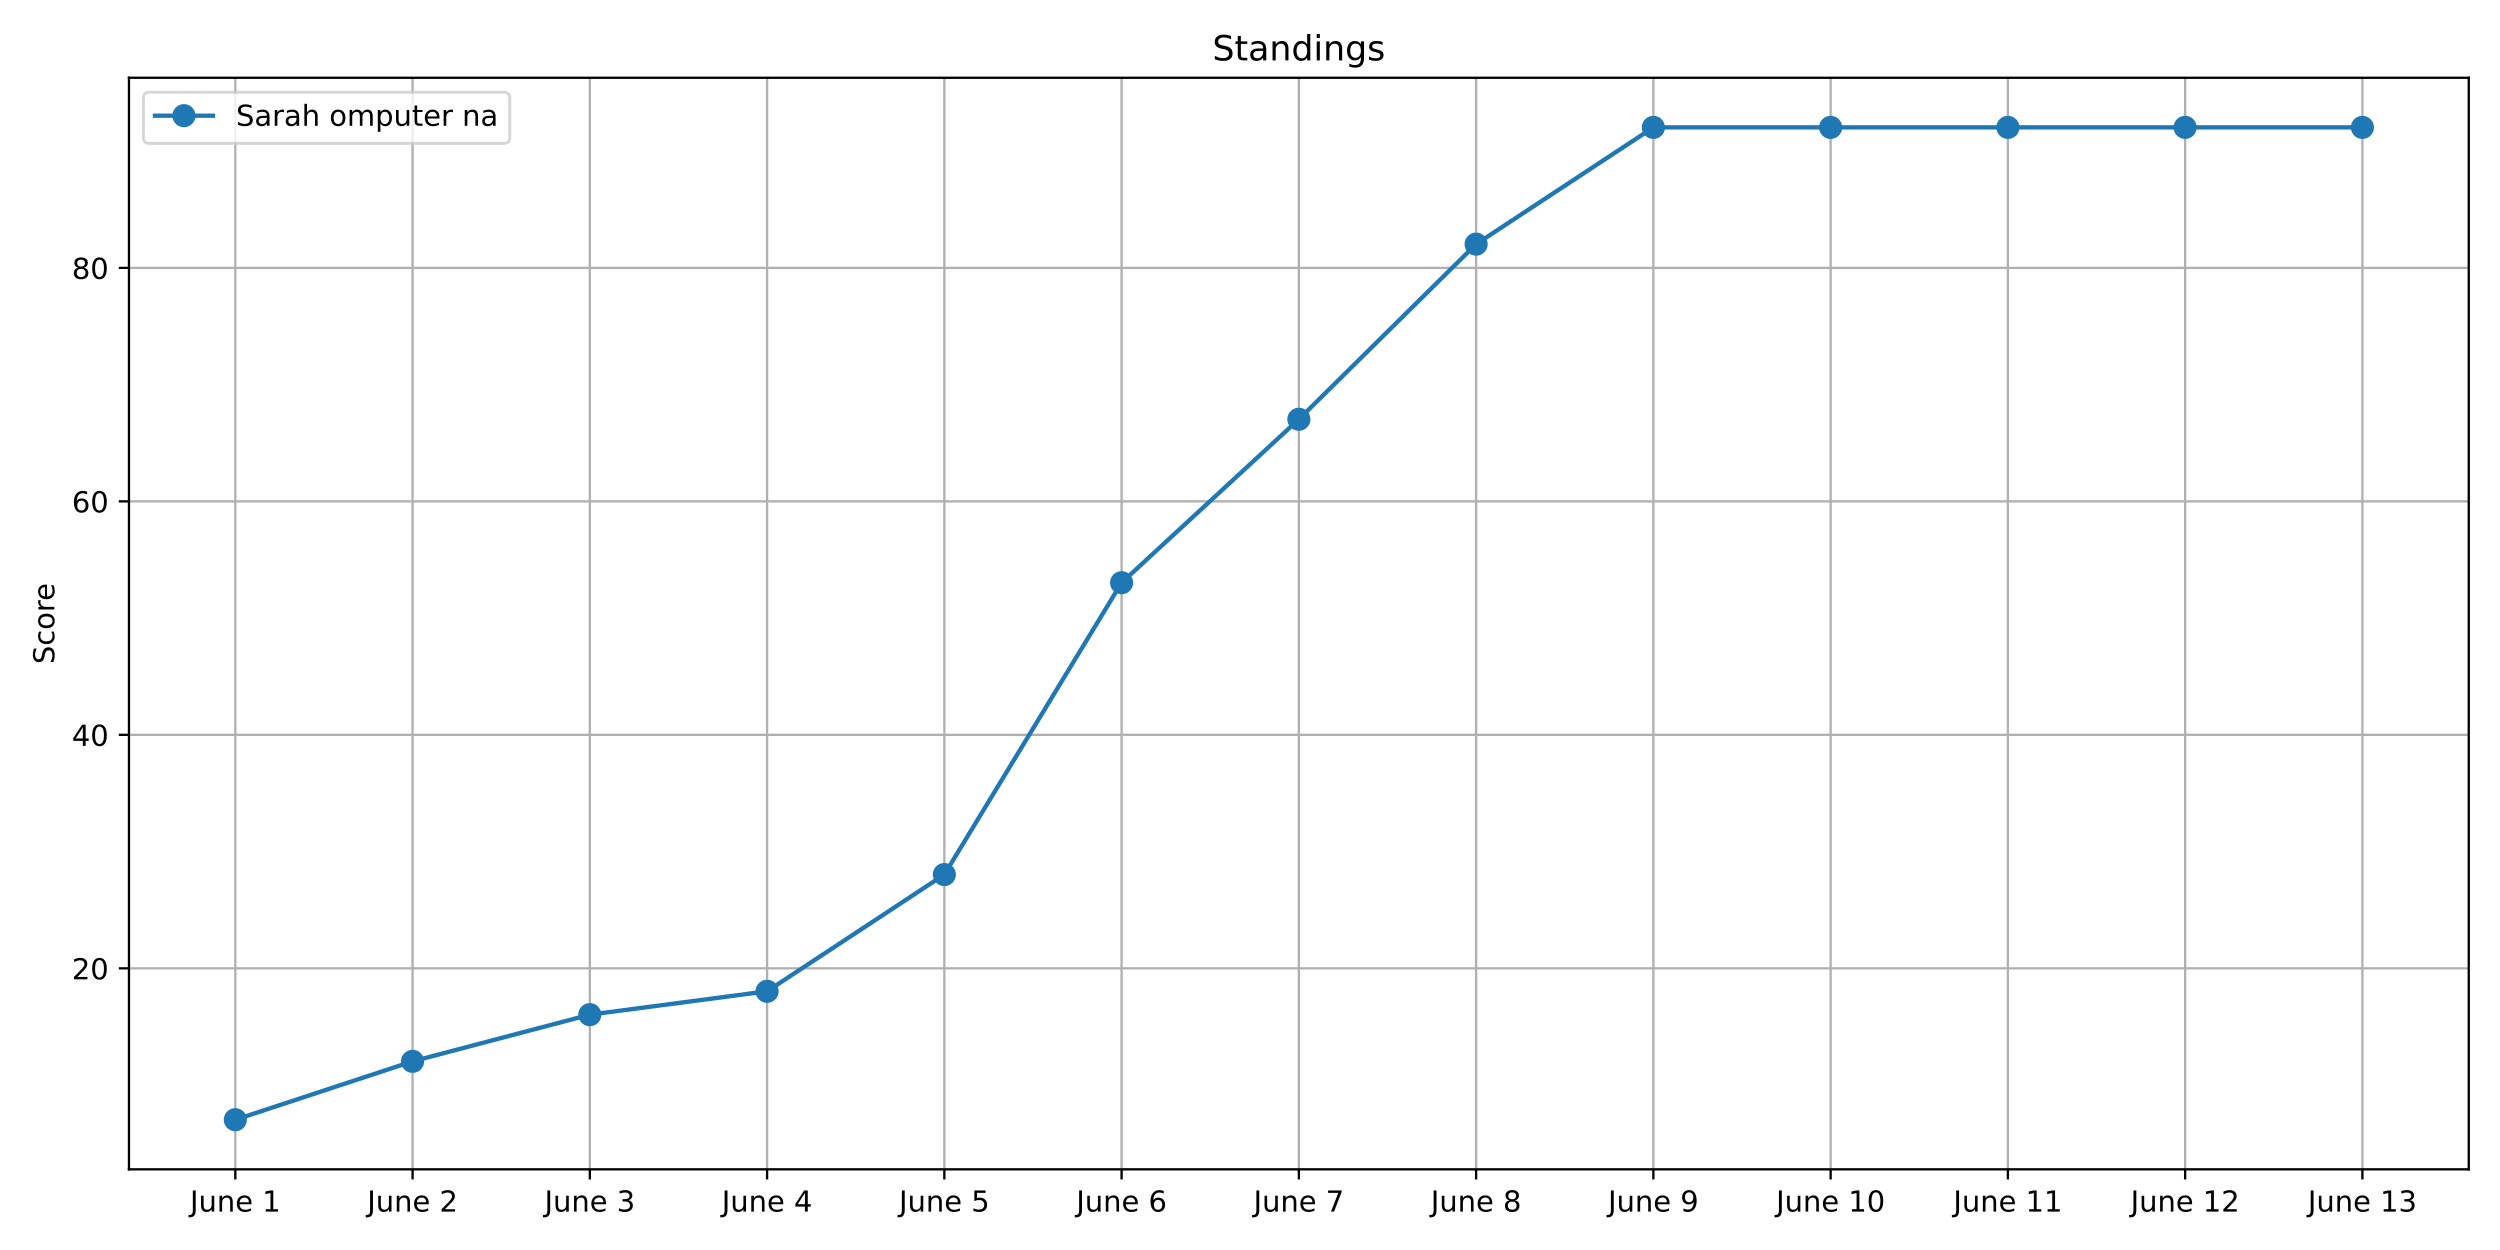
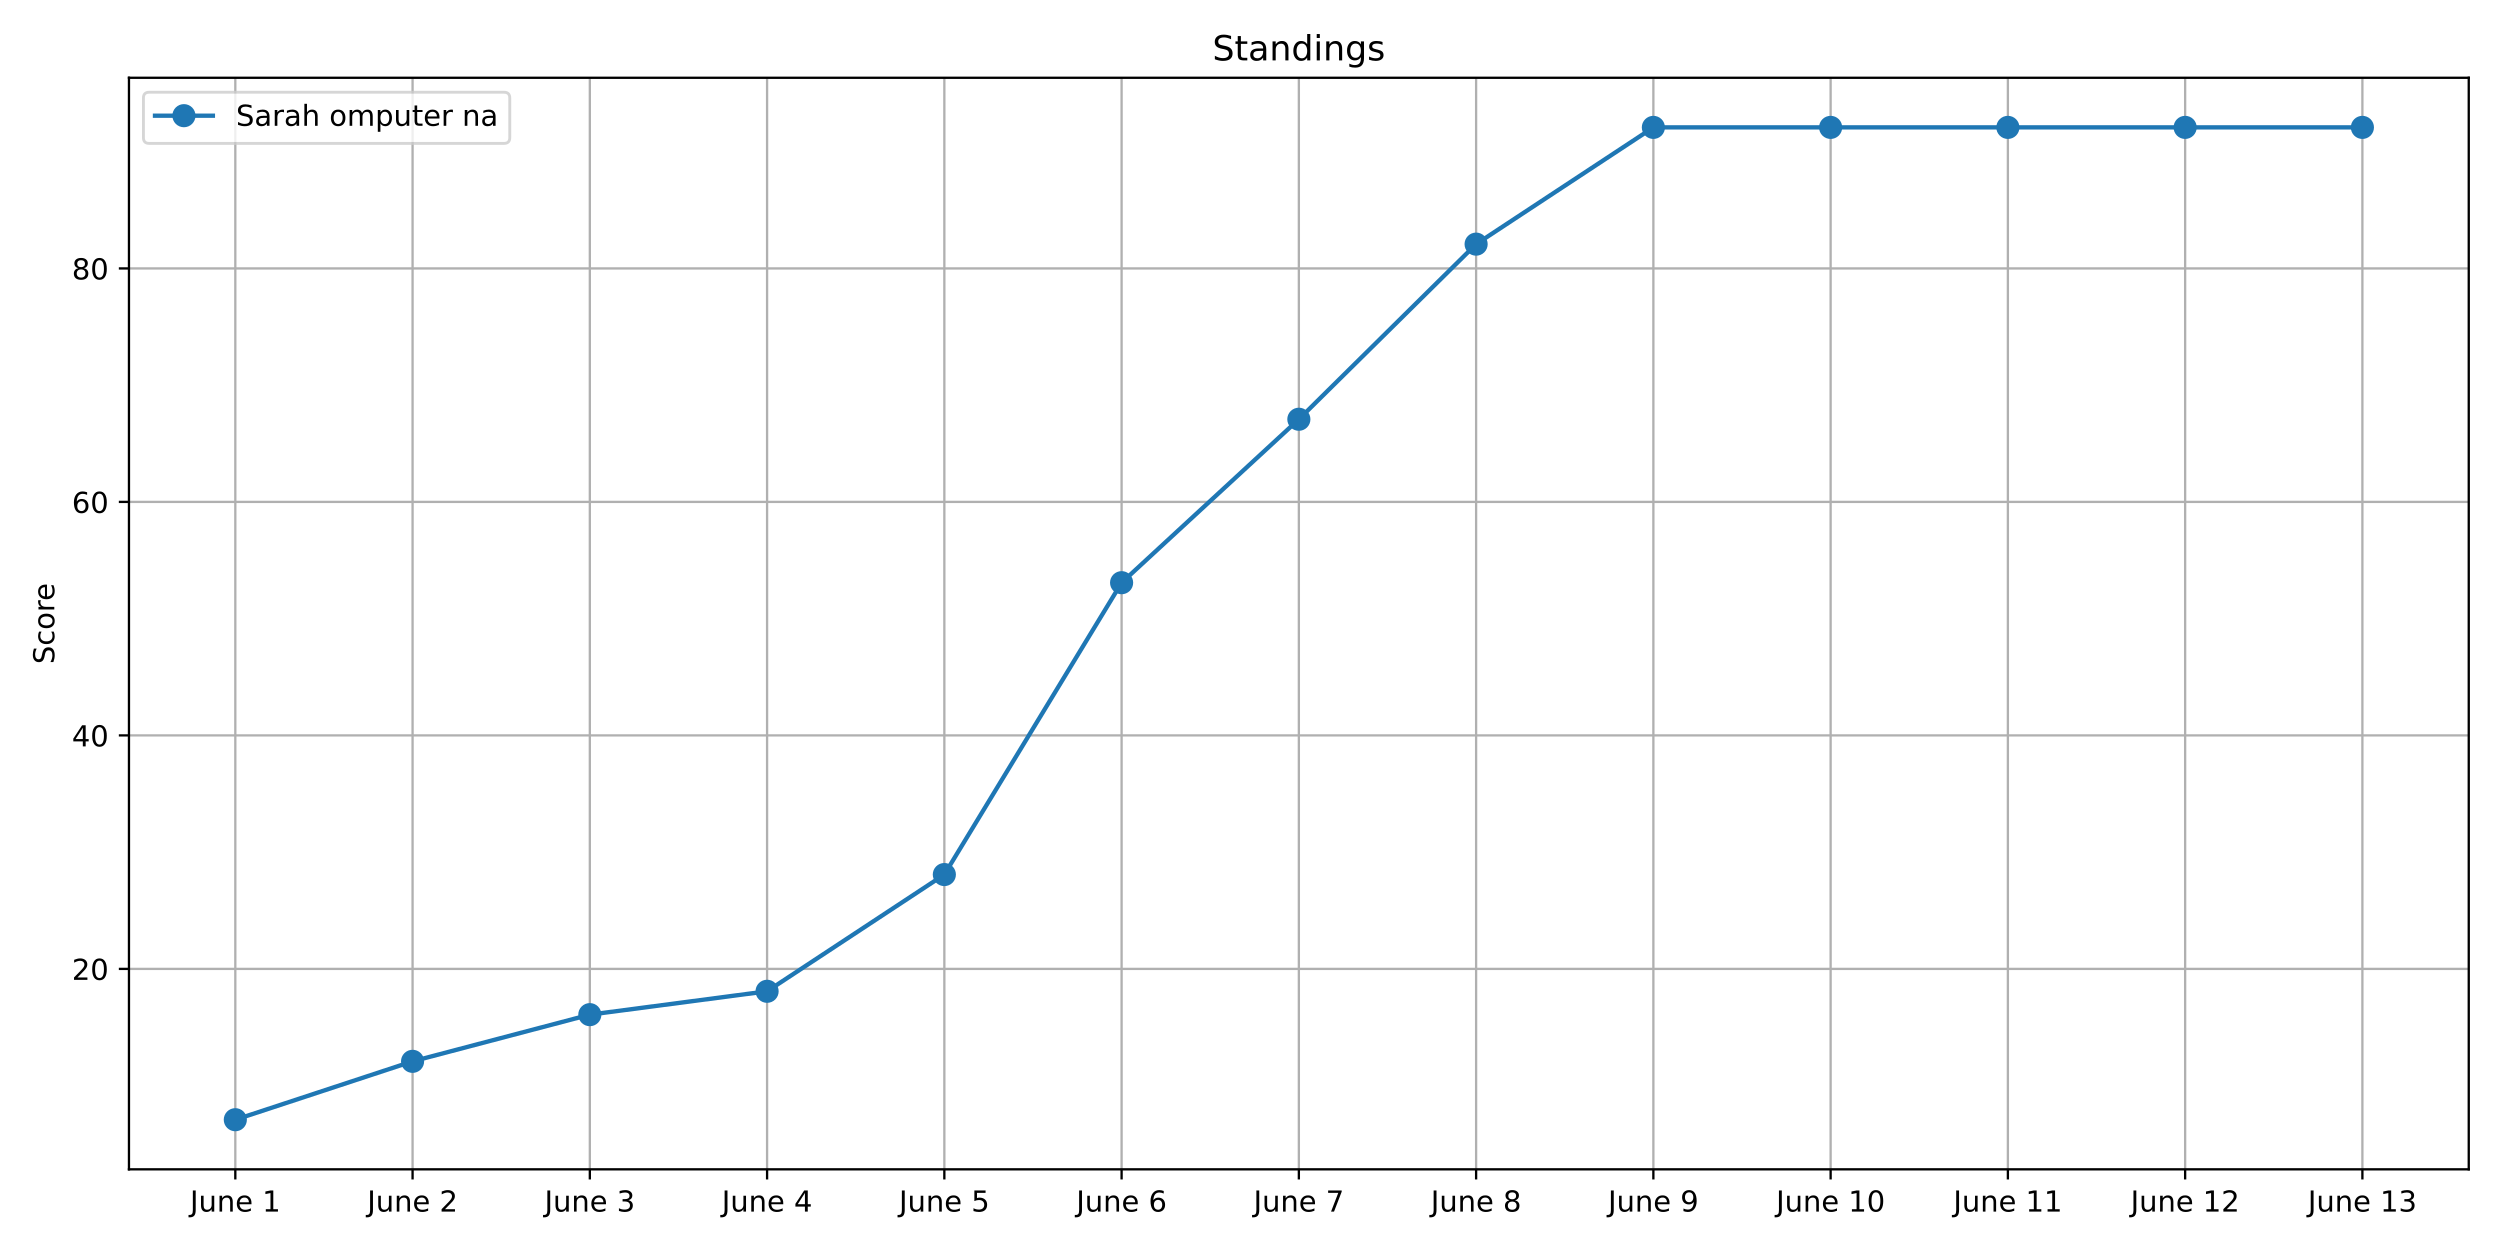
<svg xmlns="http://www.w3.org/2000/svg" xmlns:xlink="http://www.w3.org/1999/xlink" width="864pt" height="432pt" viewBox="0 0 864 432" version="1.1">
  <defs>
    <style type="text/css">*{stroke-linejoin: round; stroke-linecap: butt}</style>
  </defs>
  <g id="figure_1">
    <g id="patch_1">
      <path d="M 0 432  L 864 432  L 864 0  L 0 0  z " style="fill: #ffffff" />
    </g>
    <g id="axes_1">
      <g id="patch_2">
        <path d="M 44.57 404.12  L 853.2 404.12  L 853.2 26.88  L 44.57 26.88  z " style="fill: #ffffff" />
      </g>
      <g id="matplotlib.axis_1">
        <g id="xtick_1">
          <g id="line2d_1">
-             <path d="M 81.326 404.12  L 81.326 26.88  " clip-path="url(#p3723859408)" style="fill: none; stroke: #b0b0b0; stroke-width: 0.8; stroke-linecap: square" />
+             <path d="M 81.326 404.12  L 81.326 26.88  " clip-path="url(#p86325259f6)" style="fill: none; stroke: #b0b0b0; stroke-width: 0.8; stroke-linecap: square" />
          </g>
          <g id="line2d_2">
            <defs>
-               <path id="md9837b0480" d="M 0 0  L 0 3.5  " style="stroke: #000000; stroke-width: 0.8" />
+               <path id="m45cf47c1ce" d="M 0 0  L 0 3.5  " style="stroke: #000000; stroke-width: 0.8" />
            </defs>
            <g>
-               <use xlink:href="#md9837b0480" x="81.326" y="404.12" style="stroke: #000000; stroke-width: 0.8" />
+               <use xlink:href="#m45cf47c1ce" x="81.326" y="404.12" style="stroke: #000000; stroke-width: 0.8" />
            </g>
          </g>
          <g id="text_1">
            <g transform="translate(65.66653 418.7184) scale(0.1 -0.1)">
              <defs>
                <path id="DejaVuSans-4a" d="M 628 4666  L 1259 4666  L 1259 325  Q 1259 -519 939 -900  Q 619 -1281 -91 -1281  L -331 -1281  L -331 -750  L -134 -750  Q 284 -750 456 -515  Q 628 -281 628 325  L 628 4666  z " transform="scale(0.015625)" />
                <path id="DejaVuSans-75" d="M 544 1381  L 544 3500  L 1119 3500  L 1119 1403  Q 1119 906 1312 657  Q 1506 409 1894 409  Q 2359 409 2629 706  Q 2900 1003 2900 1516  L 2900 3500  L 3475 3500  L 3475 0  L 2900 0  L 2900 538  Q 2691 219 2414 64  Q 2138 -91 1772 -91  Q 1169 -91 856 284  Q 544 659 544 1381  z M 1991 3584  L 1991 3584  z " transform="scale(0.015625)" />
                <path id="DejaVuSans-6e" d="M 3513 2113  L 3513 0  L 2938 0  L 2938 2094  Q 2938 2591 2744 2837  Q 2550 3084 2163 3084  Q 1697 3084 1428 2787  Q 1159 2491 1159 1978  L 1159 0  L 581 0  L 581 3500  L 1159 3500  L 1159 2956  Q 1366 3272 1645 3428  Q 1925 3584 2291 3584  Q 2894 3584 3203 3211  Q 3513 2838 3513 2113  z " transform="scale(0.015625)" />
                <path id="DejaVuSans-65" d="M 3597 1894  L 3597 1613  L 953 1613  Q 991 1019 1311 708  Q 1631 397 2203 397  Q 2534 397 2845 478  Q 3156 559 3463 722  L 3463 178  Q 3153 47 2828 -22  Q 2503 -91 2169 -91  Q 1331 -91 842 396  Q 353 884 353 1716  Q 353 2575 817 3079  Q 1281 3584 2069 3584  Q 2775 3584 3186 3129  Q 3597 2675 3597 1894  z M 3022 2063  Q 3016 2534 2758 2815  Q 2500 3097 2075 3097  Q 1594 3097 1305 2825  Q 1016 2553 972 2059  L 3022 2063  z " transform="scale(0.015625)" />
                <path id="DejaVuSans-20" transform="scale(0.015625)" />
                <path id="DejaVuSans-31" d="M 794 531  L 1825 531  L 1825 4091  L 703 3866  L 703 4441  L 1819 4666  L 2450 4666  L 2450 531  L 3481 531  L 3481 0  L 794 0  L 794 531  z " transform="scale(0.015625)" />
              </defs>
              <use xlink:href="#DejaVuSans-4a" />
              <use xlink:href="#DejaVuSans-75" x="29.492" />
              <use xlink:href="#DejaVuSans-6e" x="92.871" />
              <use xlink:href="#DejaVuSans-65" x="156.25" />
              <use xlink:href="#DejaVuSans-20" x="217.773" />
              <use xlink:href="#DejaVuSans-31" x="249.561" />
            </g>
          </g>
        </g>
        <g id="xtick_2">
          <g id="line2d_3">
-             <path d="M 142.586 404.12  L 142.586 26.88  " clip-path="url(#p3723859408)" style="fill: none; stroke: #b0b0b0; stroke-width: 0.8; stroke-linecap: square" />
+             <path d="M 142.586 404.12  L 142.586 26.88  " clip-path="url(#p86325259f6)" style="fill: none; stroke: #b0b0b0; stroke-width: 0.8; stroke-linecap: square" />
          </g>
          <g id="line2d_4">
            <g>
-               <use xlink:href="#md9837b0480" x="142.586" y="404.12" style="stroke: #000000; stroke-width: 0.8" />
+               <use xlink:href="#m45cf47c1ce" x="142.586" y="404.12" style="stroke: #000000; stroke-width: 0.8" />
            </g>
          </g>
          <g id="text_2">
            <g transform="translate(126.9264 418.7184) scale(0.1 -0.1)">
              <defs>
                <path id="DejaVuSans-32" d="M 1228 531  L 3431 531  L 3431 0  L 469 0  L 469 531  Q 828 903 1448 1529  Q 2069 2156 2228 2338  Q 2531 2678 2651 2914  Q 2772 3150 2772 3378  Q 2772 3750 2511 3984  Q 2250 4219 1831 4219  Q 1534 4219 1204 4116  Q 875 4013 500 3803  L 500 4441  Q 881 4594 1212 4672  Q 1544 4750 1819 4750  Q 2544 4750 2975 4387  Q 3406 4025 3406 3419  Q 3406 3131 3298 2873  Q 3191 2616 2906 2266  Q 2828 2175 2409 1742  Q 1991 1309 1228 531  z " transform="scale(0.015625)" />
              </defs>
              <use xlink:href="#DejaVuSans-4a" />
              <use xlink:href="#DejaVuSans-75" x="29.492" />
              <use xlink:href="#DejaVuSans-6e" x="92.871" />
              <use xlink:href="#DejaVuSans-65" x="156.25" />
              <use xlink:href="#DejaVuSans-20" x="217.773" />
              <use xlink:href="#DejaVuSans-32" x="249.561" />
            </g>
          </g>
        </g>
        <g id="xtick_3">
          <g id="line2d_5">
-             <path d="M 203.846 404.12  L 203.846 26.88  " clip-path="url(#p3723859408)" style="fill: none; stroke: #b0b0b0; stroke-width: 0.8; stroke-linecap: square" />
+             <path d="M 203.846 404.12  L 203.846 26.88  " clip-path="url(#p86325259f6)" style="fill: none; stroke: #b0b0b0; stroke-width: 0.8; stroke-linecap: square" />
          </g>
          <g id="line2d_6">
            <g>
-               <use xlink:href="#md9837b0480" x="203.846" y="404.12" style="stroke: #000000; stroke-width: 0.8" />
+               <use xlink:href="#m45cf47c1ce" x="203.846" y="404.12" style="stroke: #000000; stroke-width: 0.8" />
            </g>
          </g>
          <g id="text_3">
            <g transform="translate(188.1862 418.7184) scale(0.1 -0.1)">
              <defs>
                <path id="DejaVuSans-33" d="M 2597 2516  Q 3050 2419 3304 2112  Q 3559 1806 3559 1356  Q 3559 666 3084 287  Q 2609 -91 1734 -91  Q 1441 -91 1130 -33  Q 819 25 488 141  L 488 750  Q 750 597 1062 519  Q 1375 441 1716 441  Q 2309 441 2620 675  Q 2931 909 2931 1356  Q 2931 1769 2642 2001  Q 2353 2234 1838 2234  L 1294 2234  L 1294 2753  L 1863 2753  Q 2328 2753 2575 2939  Q 2822 3125 2822 3475  Q 2822 3834 2567 4026  Q 2313 4219 1838 4219  Q 1578 4219 1281 4162  Q 984 4106 628 3988  L 628 4550  Q 988 4650 1302 4700  Q 1616 4750 1894 4750  Q 2613 4750 3031 4423  Q 3450 4097 3450 3541  Q 3450 3153 3228 2886  Q 3006 2619 2597 2516  z " transform="scale(0.015625)" />
              </defs>
              <use xlink:href="#DejaVuSans-4a" />
              <use xlink:href="#DejaVuSans-75" x="29.492" />
              <use xlink:href="#DejaVuSans-6e" x="92.871" />
              <use xlink:href="#DejaVuSans-65" x="156.25" />
              <use xlink:href="#DejaVuSans-20" x="217.773" />
              <use xlink:href="#DejaVuSans-33" x="249.561" />
            </g>
          </g>
        </g>
        <g id="xtick_4">
          <g id="line2d_7">
-             <path d="M 265.105 404.12  L 265.105 26.88  " clip-path="url(#p3723859408)" style="fill: none; stroke: #b0b0b0; stroke-width: 0.8; stroke-linecap: square" />
+             <path d="M 265.105 404.12  L 265.105 26.88  " clip-path="url(#p86325259f6)" style="fill: none; stroke: #b0b0b0; stroke-width: 0.8; stroke-linecap: square" />
          </g>
          <g id="line2d_8">
            <g>
-               <use xlink:href="#md9837b0480" x="265.105" y="404.12" style="stroke: #000000; stroke-width: 0.8" />
+               <use xlink:href="#m45cf47c1ce" x="265.105" y="404.12" style="stroke: #000000; stroke-width: 0.8" />
            </g>
          </g>
          <g id="text_4">
            <g transform="translate(249.4461 418.7184) scale(0.1 -0.1)">
              <defs>
                <path id="DejaVuSans-34" d="M 2419 4116  L 825 1625  L 2419 1625  L 2419 4116  z M 2253 4666  L 3047 4666  L 3047 1625  L 3713 1625  L 3713 1100  L 3047 1100  L 3047 0  L 2419 0  L 2419 1100  L 313 1100  L 313 1709  L 2253 4666  z " transform="scale(0.015625)" />
              </defs>
              <use xlink:href="#DejaVuSans-4a" />
              <use xlink:href="#DejaVuSans-75" x="29.492" />
              <use xlink:href="#DejaVuSans-6e" x="92.871" />
              <use xlink:href="#DejaVuSans-65" x="156.25" />
              <use xlink:href="#DejaVuSans-20" x="217.773" />
              <use xlink:href="#DejaVuSans-34" x="249.561" />
            </g>
          </g>
        </g>
        <g id="xtick_5">
          <g id="line2d_9">
-             <path d="M 326.365 404.12  L 326.365 26.88  " clip-path="url(#p3723859408)" style="fill: none; stroke: #b0b0b0; stroke-width: 0.8; stroke-linecap: square" />
+             <path d="M 326.365 404.12  L 326.365 26.88  " clip-path="url(#p86325259f6)" style="fill: none; stroke: #b0b0b0; stroke-width: 0.8; stroke-linecap: square" />
          </g>
          <g id="line2d_10">
            <g>
-               <use xlink:href="#md9837b0480" x="326.365" y="404.12" style="stroke: #000000; stroke-width: 0.8" />
+               <use xlink:href="#m45cf47c1ce" x="326.365" y="404.12" style="stroke: #000000; stroke-width: 0.8" />
            </g>
          </g>
          <g id="text_5">
            <g transform="translate(310.7059 418.7184) scale(0.1 -0.1)">
              <defs>
                <path id="DejaVuSans-35" d="M 691 4666  L 3169 4666  L 3169 4134  L 1269 4134  L 1269 2991  Q 1406 3038 1543 3061  Q 1681 3084 1819 3084  Q 2600 3084 3056 2656  Q 3513 2228 3513 1497  Q 3513 744 3044 326  Q 2575 -91 1722 -91  Q 1428 -91 1123 -41  Q 819 9 494 109  L 494 744  Q 775 591 1075 516  Q 1375 441 1709 441  Q 2250 441 2565 725  Q 2881 1009 2881 1497  Q 2881 1984 2565 2268  Q 2250 2553 1709 2553  Q 1456 2553 1204 2497  Q 953 2441 691 2322  L 691 4666  z " transform="scale(0.015625)" />
              </defs>
              <use xlink:href="#DejaVuSans-4a" />
              <use xlink:href="#DejaVuSans-75" x="29.492" />
              <use xlink:href="#DejaVuSans-6e" x="92.871" />
              <use xlink:href="#DejaVuSans-65" x="156.25" />
              <use xlink:href="#DejaVuSans-20" x="217.773" />
              <use xlink:href="#DejaVuSans-35" x="249.561" />
            </g>
          </g>
        </g>
        <g id="xtick_6">
          <g id="line2d_11">
-             <path d="M 387.625 404.12  L 387.625 26.88  " clip-path="url(#p3723859408)" style="fill: none; stroke: #b0b0b0; stroke-width: 0.8; stroke-linecap: square" />
+             <path d="M 387.625 404.12  L 387.625 26.88  " clip-path="url(#p86325259f6)" style="fill: none; stroke: #b0b0b0; stroke-width: 0.8; stroke-linecap: square" />
          </g>
          <g id="line2d_12">
            <g>
-               <use xlink:href="#md9837b0480" x="387.625" y="404.12" style="stroke: #000000; stroke-width: 0.8" />
+               <use xlink:href="#m45cf47c1ce" x="387.625" y="404.12" style="stroke: #000000; stroke-width: 0.8" />
            </g>
          </g>
          <g id="text_6">
            <g transform="translate(371.9658 418.7184) scale(0.1 -0.1)">
              <defs>
                <path id="DejaVuSans-36" d="M 2113 2584  Q 1688 2584 1439 2293  Q 1191 2003 1191 1497  Q 1191 994 1439 701  Q 1688 409 2113 409  Q 2538 409 2786 701  Q 3034 994 3034 1497  Q 3034 2003 2786 2293  Q 2538 2584 2113 2584  z M 3366 4563  L 3366 3988  Q 3128 4100 2886 4159  Q 2644 4219 2406 4219  Q 1781 4219 1451 3797  Q 1122 3375 1075 2522  Q 1259 2794 1537 2939  Q 1816 3084 2150 3084  Q 2853 3084 3261 2657  Q 3669 2231 3669 1497  Q 3669 778 3244 343  Q 2819 -91 2113 -91  Q 1303 -91 875 529  Q 447 1150 447 2328  Q 447 3434 972 4092  Q 1497 4750 2381 4750  Q 2619 4750 2861 4703  Q 3103 4656 3366 4563  z " transform="scale(0.015625)" />
              </defs>
              <use xlink:href="#DejaVuSans-4a" />
              <use xlink:href="#DejaVuSans-75" x="29.492" />
              <use xlink:href="#DejaVuSans-6e" x="92.871" />
              <use xlink:href="#DejaVuSans-65" x="156.25" />
              <use xlink:href="#DejaVuSans-20" x="217.773" />
              <use xlink:href="#DejaVuSans-36" x="249.561" />
            </g>
          </g>
        </g>
        <g id="xtick_7">
          <g id="line2d_13">
-             <path d="M 448.885 404.12  L 448.885 26.88  " clip-path="url(#p3723859408)" style="fill: none; stroke: #b0b0b0; stroke-width: 0.8; stroke-linecap: square" />
+             <path d="M 448.885 404.12  L 448.885 26.88  " clip-path="url(#p86325259f6)" style="fill: none; stroke: #b0b0b0; stroke-width: 0.8; stroke-linecap: square" />
          </g>
          <g id="line2d_14">
            <g>
-               <use xlink:href="#md9837b0480" x="448.885" y="404.12" style="stroke: #000000; stroke-width: 0.8" />
+               <use xlink:href="#m45cf47c1ce" x="448.885" y="404.12" style="stroke: #000000; stroke-width: 0.8" />
            </g>
          </g>
          <g id="text_7">
            <g transform="translate(433.2256 418.7184) scale(0.1 -0.1)">
              <defs>
                <path id="DejaVuSans-37" d="M 525 4666  L 3525 4666  L 3525 4397  L 1831 0  L 1172 0  L 2766 4134  L 525 4134  L 525 4666  z " transform="scale(0.015625)" />
              </defs>
              <use xlink:href="#DejaVuSans-4a" />
              <use xlink:href="#DejaVuSans-75" x="29.492" />
              <use xlink:href="#DejaVuSans-6e" x="92.871" />
              <use xlink:href="#DejaVuSans-65" x="156.25" />
              <use xlink:href="#DejaVuSans-20" x="217.773" />
              <use xlink:href="#DejaVuSans-37" x="249.561" />
            </g>
          </g>
        </g>
        <g id="xtick_8">
          <g id="line2d_15">
-             <path d="M 510.145 404.12  L 510.145 26.88  " clip-path="url(#p3723859408)" style="fill: none; stroke: #b0b0b0; stroke-width: 0.8; stroke-linecap: square" />
+             <path d="M 510.145 404.12  L 510.145 26.88  " clip-path="url(#p86325259f6)" style="fill: none; stroke: #b0b0b0; stroke-width: 0.8; stroke-linecap: square" />
          </g>
          <g id="line2d_16">
            <g>
-               <use xlink:href="#md9837b0480" x="510.145" y="404.12" style="stroke: #000000; stroke-width: 0.8" />
+               <use xlink:href="#m45cf47c1ce" x="510.145" y="404.12" style="stroke: #000000; stroke-width: 0.8" />
            </g>
          </g>
          <g id="text_8">
            <g transform="translate(494.4855 418.7184) scale(0.1 -0.1)">
              <defs>
                <path id="DejaVuSans-38" d="M 2034 2216  Q 1584 2216 1326 1975  Q 1069 1734 1069 1313  Q 1069 891 1326 650  Q 1584 409 2034 409  Q 2484 409 2743 651  Q 3003 894 3003 1313  Q 3003 1734 2745 1975  Q 2488 2216 2034 2216  z M 1403 2484  Q 997 2584 770 2862  Q 544 3141 544 3541  Q 544 4100 942 4425  Q 1341 4750 2034 4750  Q 2731 4750 3128 4425  Q 3525 4100 3525 3541  Q 3525 3141 3298 2862  Q 3072 2584 2669 2484  Q 3125 2378 3379 2068  Q 3634 1759 3634 1313  Q 3634 634 3220 271  Q 2806 -91 2034 -91  Q 1263 -91 848 271  Q 434 634 434 1313  Q 434 1759 690 2068  Q 947 2378 1403 2484  z M 1172 3481  Q 1172 3119 1398 2916  Q 1625 2713 2034 2713  Q 2441 2713 2670 2916  Q 2900 3119 2900 3481  Q 2900 3844 2670 4047  Q 2441 4250 2034 4250  Q 1625 4250 1398 4047  Q 1172 3844 1172 3481  z " transform="scale(0.015625)" />
              </defs>
              <use xlink:href="#DejaVuSans-4a" />
              <use xlink:href="#DejaVuSans-75" x="29.492" />
              <use xlink:href="#DejaVuSans-6e" x="92.871" />
              <use xlink:href="#DejaVuSans-65" x="156.25" />
              <use xlink:href="#DejaVuSans-20" x="217.773" />
              <use xlink:href="#DejaVuSans-38" x="249.561" />
            </g>
          </g>
        </g>
        <g id="xtick_9">
          <g id="line2d_17">
-             <path d="M 571.405 404.12  L 571.405 26.88  " clip-path="url(#p3723859408)" style="fill: none; stroke: #b0b0b0; stroke-width: 0.8; stroke-linecap: square" />
+             <path d="M 571.405 404.12  L 571.405 26.88  " clip-path="url(#p86325259f6)" style="fill: none; stroke: #b0b0b0; stroke-width: 0.8; stroke-linecap: square" />
          </g>
          <g id="line2d_18">
            <g>
-               <use xlink:href="#md9837b0480" x="571.405" y="404.12" style="stroke: #000000; stroke-width: 0.8" />
+               <use xlink:href="#m45cf47c1ce" x="571.405" y="404.12" style="stroke: #000000; stroke-width: 0.8" />
            </g>
          </g>
          <g id="text_9">
            <g transform="translate(555.7453 418.7184) scale(0.1 -0.1)">
              <defs>
                <path id="DejaVuSans-39" d="M 703 97  L 703 672  Q 941 559 1184 500  Q 1428 441 1663 441  Q 2288 441 2617 861  Q 2947 1281 2994 2138  Q 2813 1869 2534 1725  Q 2256 1581 1919 1581  Q 1219 1581 811 2004  Q 403 2428 403 3163  Q 403 3881 828 4315  Q 1253 4750 1959 4750  Q 2769 4750 3195 4129  Q 3622 3509 3622 2328  Q 3622 1225 3098 567  Q 2575 -91 1691 -91  Q 1453 -91 1209 -44  Q 966 3 703 97  z M 1959 2075  Q 2384 2075 2632 2365  Q 2881 2656 2881 3163  Q 2881 3666 2632 3958  Q 2384 4250 1959 4250  Q 1534 4250 1286 3958  Q 1038 3666 1038 3163  Q 1038 2656 1286 2365  Q 1534 2075 1959 2075  z " transform="scale(0.015625)" />
              </defs>
              <use xlink:href="#DejaVuSans-4a" />
              <use xlink:href="#DejaVuSans-75" x="29.492" />
              <use xlink:href="#DejaVuSans-6e" x="92.871" />
              <use xlink:href="#DejaVuSans-65" x="156.25" />
              <use xlink:href="#DejaVuSans-20" x="217.773" />
              <use xlink:href="#DejaVuSans-39" x="249.561" />
            </g>
          </g>
        </g>
        <g id="xtick_10">
          <g id="line2d_19">
-             <path d="M 632.665 404.12  L 632.665 26.88  " clip-path="url(#p3723859408)" style="fill: none; stroke: #b0b0b0; stroke-width: 0.8; stroke-linecap: square" />
+             <path d="M 632.665 404.12  L 632.665 26.88  " clip-path="url(#p86325259f6)" style="fill: none; stroke: #b0b0b0; stroke-width: 0.8; stroke-linecap: square" />
          </g>
          <g id="line2d_20">
            <g>
-               <use xlink:href="#md9837b0480" x="632.665" y="404.12" style="stroke: #000000; stroke-width: 0.8" />
+               <use xlink:href="#m45cf47c1ce" x="632.665" y="404.12" style="stroke: #000000; stroke-width: 0.8" />
            </g>
          </g>
          <g id="text_10">
            <g transform="translate(613.8239 418.7184) scale(0.1 -0.1)">
              <defs>
                <path id="DejaVuSans-30" d="M 2034 4250  Q 1547 4250 1301 3770  Q 1056 3291 1056 2328  Q 1056 1369 1301 889  Q 1547 409 2034 409  Q 2525 409 2770 889  Q 3016 1369 3016 2328  Q 3016 3291 2770 3770  Q 2525 4250 2034 4250  z M 2034 4750  Q 2819 4750 3233 4129  Q 3647 3509 3647 2328  Q 3647 1150 3233 529  Q 2819 -91 2034 -91  Q 1250 -91 836 529  Q 422 1150 422 2328  Q 422 3509 836 4129  Q 1250 4750 2034 4750  z " transform="scale(0.015625)" />
              </defs>
              <use xlink:href="#DejaVuSans-4a" />
              <use xlink:href="#DejaVuSans-75" x="29.492" />
              <use xlink:href="#DejaVuSans-6e" x="92.871" />
              <use xlink:href="#DejaVuSans-65" x="156.25" />
              <use xlink:href="#DejaVuSans-20" x="217.773" />
              <use xlink:href="#DejaVuSans-31" x="249.561" />
              <use xlink:href="#DejaVuSans-30" x="313.184" />
            </g>
          </g>
        </g>
        <g id="xtick_11">
          <g id="line2d_21">
-             <path d="M 693.924 404.12  L 693.924 26.88  " clip-path="url(#p3723859408)" style="fill: none; stroke: #b0b0b0; stroke-width: 0.8; stroke-linecap: square" />
+             <path d="M 693.924 404.12  L 693.924 26.88  " clip-path="url(#p86325259f6)" style="fill: none; stroke: #b0b0b0; stroke-width: 0.8; stroke-linecap: square" />
          </g>
          <g id="line2d_22">
            <g>
-               <use xlink:href="#md9837b0480" x="693.924" y="404.12" style="stroke: #000000; stroke-width: 0.8" />
+               <use xlink:href="#m45cf47c1ce" x="693.924" y="404.12" style="stroke: #000000; stroke-width: 0.8" />
            </g>
          </g>
          <g id="text_11">
            <g transform="translate(675.0838 418.7184) scale(0.1 -0.1)">
              <use xlink:href="#DejaVuSans-4a" />
              <use xlink:href="#DejaVuSans-75" x="29.492" />
              <use xlink:href="#DejaVuSans-6e" x="92.871" />
              <use xlink:href="#DejaVuSans-65" x="156.25" />
              <use xlink:href="#DejaVuSans-20" x="217.773" />
              <use xlink:href="#DejaVuSans-31" x="249.561" />
              <use xlink:href="#DejaVuSans-31" x="313.184" />
            </g>
          </g>
        </g>
        <g id="xtick_12">
          <g id="line2d_23">
-             <path d="M 755.184 404.12  L 755.184 26.88  " clip-path="url(#p3723859408)" style="fill: none; stroke: #b0b0b0; stroke-width: 0.8; stroke-linecap: square" />
+             <path d="M 755.184 404.12  L 755.184 26.88  " clip-path="url(#p86325259f6)" style="fill: none; stroke: #b0b0b0; stroke-width: 0.8; stroke-linecap: square" />
          </g>
          <g id="line2d_24">
            <g>
-               <use xlink:href="#md9837b0480" x="755.184" y="404.12" style="stroke: #000000; stroke-width: 0.8" />
+               <use xlink:href="#m45cf47c1ce" x="755.184" y="404.12" style="stroke: #000000; stroke-width: 0.8" />
            </g>
          </g>
          <g id="text_12">
            <g transform="translate(736.3436 418.7184) scale(0.1 -0.1)">
              <use xlink:href="#DejaVuSans-4a" />
              <use xlink:href="#DejaVuSans-75" x="29.492" />
              <use xlink:href="#DejaVuSans-6e" x="92.871" />
              <use xlink:href="#DejaVuSans-65" x="156.25" />
              <use xlink:href="#DejaVuSans-20" x="217.773" />
              <use xlink:href="#DejaVuSans-31" x="249.561" />
              <use xlink:href="#DejaVuSans-32" x="313.184" />
            </g>
          </g>
        </g>
        <g id="xtick_13">
          <g id="line2d_25">
-             <path d="M 816.444 404.12  L 816.444 26.88  " clip-path="url(#p3723859408)" style="fill: none; stroke: #b0b0b0; stroke-width: 0.8; stroke-linecap: square" />
+             <path d="M 816.444 404.12  L 816.444 26.88  " clip-path="url(#p86325259f6)" style="fill: none; stroke: #b0b0b0; stroke-width: 0.8; stroke-linecap: square" />
          </g>
          <g id="line2d_26">
            <g>
-               <use xlink:href="#md9837b0480" x="816.444" y="404.12" style="stroke: #000000; stroke-width: 0.8" />
+               <use xlink:href="#m45cf47c1ce" x="816.444" y="404.12" style="stroke: #000000; stroke-width: 0.8" />
            </g>
          </g>
          <g id="text_13">
            <g transform="translate(797.6035 418.7184) scale(0.1 -0.1)">
              <use xlink:href="#DejaVuSans-4a" />
              <use xlink:href="#DejaVuSans-75" x="29.492" />
              <use xlink:href="#DejaVuSans-6e" x="92.871" />
              <use xlink:href="#DejaVuSans-65" x="156.25" />
              <use xlink:href="#DejaVuSans-20" x="217.773" />
              <use xlink:href="#DejaVuSans-31" x="249.561" />
              <use xlink:href="#DejaVuSans-33" x="313.184" />
            </g>
          </g>
        </g>
      </g>
      <g id="matplotlib.axis_2">
        <g id="ytick_1">
          <g id="line2d_27">
-             <path d="M 44.57 334.656  L 853.2 334.656  " clip-path="url(#p3723859408)" style="fill: none; stroke: #b0b0b0; stroke-width: 0.8; stroke-linecap: square" />
+             <path d="M 44.57 334.847  L 853.2 334.847  " clip-path="url(#p86325259f6)" style="fill: none; stroke: #b0b0b0; stroke-width: 0.8; stroke-linecap: square" />
          </g>
          <g id="line2d_28">
            <defs>
-               <path id="m6a6124f457" d="M 0 0  L -3.5 0  " style="stroke: #000000; stroke-width: 0.8" />
+               <path id="m2b8ff0ccaf" d="M 0 0  L -3.5 0  " style="stroke: #000000; stroke-width: 0.8" />
            </defs>
            <g>
-               <use xlink:href="#m6a6124f457" x="44.57" y="334.656" style="stroke: #000000; stroke-width: 0.8" />
+               <use xlink:href="#m2b8ff0ccaf" x="44.57" y="334.847" style="stroke: #000000; stroke-width: 0.8" />
            </g>
          </g>
          <g id="text_14">
-             <g transform="translate(24.845 338.4556) scale(0.1 -0.1)">
+             <g transform="translate(24.845 338.6459) scale(0.1 -0.1)">
              <use xlink:href="#DejaVuSans-32" />
              <use xlink:href="#DejaVuSans-30" x="63.623" />
            </g>
          </g>
        </g>
        <g id="ytick_2">
          <g id="line2d_29">
-             <path d="M 44.57 253.963  L 853.2 253.963  " clip-path="url(#p3723859408)" style="fill: none; stroke: #b0b0b0; stroke-width: 0.8; stroke-linecap: square" />
+             <path d="M 44.57 254.154  L 853.2 254.154  " clip-path="url(#p86325259f6)" style="fill: none; stroke: #b0b0b0; stroke-width: 0.8; stroke-linecap: square" />
          </g>
          <g id="line2d_30">
            <g>
-               <use xlink:href="#m6a6124f457" x="44.57" y="253.963" style="stroke: #000000; stroke-width: 0.8" />
+               <use xlink:href="#m2b8ff0ccaf" x="44.57" y="254.154" style="stroke: #000000; stroke-width: 0.8" />
            </g>
          </g>
          <g id="text_15">
-             <g transform="translate(24.845 257.7626) scale(0.1 -0.1)">
+             <g transform="translate(24.845 257.9529) scale(0.1 -0.1)">
              <use xlink:href="#DejaVuSans-34" />
              <use xlink:href="#DejaVuSans-30" x="63.623" />
            </g>
          </g>
        </g>
        <g id="ytick_3">
          <g id="line2d_31">
-             <path d="M 44.57 173.27  L 853.2 173.27  " clip-path="url(#p3723859408)" style="fill: none; stroke: #b0b0b0; stroke-width: 0.8; stroke-linecap: square" />
+             <path d="M 44.57 173.461  L 853.2 173.461  " clip-path="url(#p86325259f6)" style="fill: none; stroke: #b0b0b0; stroke-width: 0.8; stroke-linecap: square" />
          </g>
          <g id="line2d_32">
            <g>
-               <use xlink:href="#m6a6124f457" x="44.57" y="173.27" style="stroke: #000000; stroke-width: 0.8" />
+               <use xlink:href="#m2b8ff0ccaf" x="44.57" y="173.461" style="stroke: #000000; stroke-width: 0.8" />
            </g>
          </g>
          <g id="text_16">
-             <g transform="translate(24.845 177.0695) scale(0.1 -0.1)">
+             <g transform="translate(24.845 177.2598) scale(0.1 -0.1)">
              <use xlink:href="#DejaVuSans-36" />
              <use xlink:href="#DejaVuSans-30" x="63.623" />
            </g>
          </g>
        </g>
        <g id="ytick_4">
          <g id="line2d_33">
-             <path d="M 44.57 92.577  L 853.2 92.577  " clip-path="url(#p3723859408)" style="fill: none; stroke: #b0b0b0; stroke-width: 0.8; stroke-linecap: square" />
+             <path d="M 44.57 92.768  L 853.2 92.768  " clip-path="url(#p86325259f6)" style="fill: none; stroke: #b0b0b0; stroke-width: 0.8; stroke-linecap: square" />
          </g>
          <g id="line2d_34">
            <g>
-               <use xlink:href="#m6a6124f457" x="44.57" y="92.577" style="stroke: #000000; stroke-width: 0.8" />
+               <use xlink:href="#m2b8ff0ccaf" x="44.57" y="92.768" style="stroke: #000000; stroke-width: 0.8" />
            </g>
          </g>
          <g id="text_17">
-             <g transform="translate(24.845 96.37647) scale(0.1 -0.1)">
+             <g transform="translate(24.845 96.56678) scale(0.1 -0.1)">
              <use xlink:href="#DejaVuSans-38" />
              <use xlink:href="#DejaVuSans-30" x="63.623" />
            </g>
          </g>
        </g>
        <g id="text_18">
          <g transform="translate(18.76531 229.5023) rotate(-90) scale(0.1 -0.1)">
            <defs>
              <path id="DejaVuSans-53" d="M 3425 4513  L 3425 3897  Q 3066 4069 2747 4153  Q 2428 4238 2131 4238  Q 1616 4238 1336 4038  Q 1056 3838 1056 3469  Q 1056 3159 1242 3001  Q 1428 2844 1947 2747  L 2328 2669  Q 3034 2534 3370 2195  Q 3706 1856 3706 1288  Q 3706 609 3251 259  Q 2797 -91 1919 -91  Q 1588 -91 1214 -16  Q 841 59 441 206  L 441 856  Q 825 641 1194 531  Q 1563 422 1919 422  Q 2459 422 2753 634  Q 3047 847 3047 1241  Q 3047 1584 2836 1778  Q 2625 1972 2144 2069  L 1759 2144  Q 1053 2284 737 2584  Q 422 2884 422 3419  Q 422 4038 858 4394  Q 1294 4750 2059 4750  Q 2388 4750 2728 4690  Q 3069 4631 3425 4513  z " transform="scale(0.015625)" />
              <path id="DejaVuSans-63" d="M 3122 3366  L 3122 2828  Q 2878 2963 2633 3030  Q 2388 3097 2138 3097  Q 1578 3097 1268 2742  Q 959 2388 959 1747  Q 959 1106 1268 751  Q 1578 397 2138 397  Q 2388 397 2633 464  Q 2878 531 3122 666  L 3122 134  Q 2881 22 2623 -34  Q 2366 -91 2075 -91  Q 1284 -91 818 406  Q 353 903 353 1747  Q 353 2603 823 3093  Q 1294 3584 2113 3584  Q 2378 3584 2631 3529  Q 2884 3475 3122 3366  z " transform="scale(0.015625)" />
              <path id="DejaVuSans-6f" d="M 1959 3097  Q 1497 3097 1228 2736  Q 959 2375 959 1747  Q 959 1119 1226 758  Q 1494 397 1959 397  Q 2419 397 2687 759  Q 2956 1122 2956 1747  Q 2956 2369 2687 2733  Q 2419 3097 1959 3097  z M 1959 3584  Q 2709 3584 3137 3096  Q 3566 2609 3566 1747  Q 3566 888 3137 398  Q 2709 -91 1959 -91  Q 1206 -91 779 398  Q 353 888 353 1747  Q 353 2609 779 3096  Q 1206 3584 1959 3584  z " transform="scale(0.015625)" />
              <path id="DejaVuSans-72" d="M 2631 2963  Q 2534 3019 2420 3045  Q 2306 3072 2169 3072  Q 1681 3072 1420 2755  Q 1159 2438 1159 1844  L 1159 0  L 581 0  L 581 3500  L 1159 3500  L 1159 2956  Q 1341 3275 1631 3429  Q 1922 3584 2338 3584  Q 2397 3584 2469 3576  Q 2541 3569 2628 3553  L 2631 2963  z " transform="scale(0.015625)" />
            </defs>
            <use xlink:href="#DejaVuSans-53" />
            <use xlink:href="#DejaVuSans-63" x="63.477" />
            <use xlink:href="#DejaVuSans-6f" x="118.457" />
            <use xlink:href="#DejaVuSans-72" x="179.639" />
            <use xlink:href="#DejaVuSans-65" x="218.502" />
          </g>
        </g>
      </g>
      <g id="line2d_35">
-         <path d="M 81.326 386.973  L 142.586 366.799  L 203.846 350.661  L 265.105 342.592  L 326.365 302.245  L 387.625 201.379  L 448.885 144.894  L 510.145 84.374  L 571.405 44.027  L 632.665 44.027  L 693.924 44.027  L 755.184 44.027  L 816.444 44.027  " clip-path="url(#p3723859408)" style="fill: none; stroke: #1f77b4; stroke-width: 1.5; stroke-linecap: square" />
+         <path d="M 81.326 386.973  L 142.586 366.799  L 203.846 350.661  L 265.105 342.592  L 326.365 302.245  L 387.625 201.379  L 448.885 144.894  L 510.145 84.374  L 571.405 44.027  L 632.665 44.027  L 693.924 44.027  L 755.184 44.027  L 816.444 44.027  " clip-path="url(#p86325259f6)" style="fill: none; stroke: #1f77b4; stroke-width: 1.5; stroke-linecap: square" />
        <defs>
-           <path id="mac51b07051" d="M 0 3.5  C 0.928 3.5 1.819 3.131 2.475 2.475  C 3.131 1.819 3.5 0.928 3.5 0  C 3.5 -0.928 3.131 -1.819 2.475 -2.475  C 1.819 -3.131 0.928 -3.5 0 -3.5  C -0.928 -3.5 -1.819 -3.131 -2.475 -2.475  C -3.131 -1.819 -3.5 -0.928 -3.5 0  C -3.5 0.928 -3.131 1.819 -2.475 2.475  C -1.819 3.131 -0.928 3.5 0 3.5  z " style="stroke: #1f77b4" />
+           <path id="m33951acdac" d="M 0 3.5  C 0.928 3.5 1.819 3.131 2.475 2.475  C 3.131 1.819 3.5 0.928 3.5 0  C 3.5 -0.928 3.131 -1.819 2.475 -2.475  C 1.819 -3.131 0.928 -3.5 0 -3.5  C -0.928 -3.5 -1.819 -3.131 -2.475 -2.475  C -3.131 -1.819 -3.5 -0.928 -3.5 0  C -3.5 0.928 -3.131 1.819 -2.475 2.475  C -1.819 3.131 -0.928 3.5 0 3.5  z " style="stroke: #1f77b4" />
        </defs>
-         <g clip-path="url(#p3723859408)">
-           <use xlink:href="#mac51b07051" x="81.326" y="386.973" style="fill: #1f77b4; stroke: #1f77b4" />
-           <use xlink:href="#mac51b07051" x="142.586" y="366.799" style="fill: #1f77b4; stroke: #1f77b4" />
-           <use xlink:href="#mac51b07051" x="203.846" y="350.661" style="fill: #1f77b4; stroke: #1f77b4" />
-           <use xlink:href="#mac51b07051" x="265.105" y="342.592" style="fill: #1f77b4; stroke: #1f77b4" />
-           <use xlink:href="#mac51b07051" x="326.365" y="302.245" style="fill: #1f77b4; stroke: #1f77b4" />
-           <use xlink:href="#mac51b07051" x="387.625" y="201.379" style="fill: #1f77b4; stroke: #1f77b4" />
-           <use xlink:href="#mac51b07051" x="448.885" y="144.894" style="fill: #1f77b4; stroke: #1f77b4" />
-           <use xlink:href="#mac51b07051" x="510.145" y="84.374" style="fill: #1f77b4; stroke: #1f77b4" />
-           <use xlink:href="#mac51b07051" x="571.405" y="44.027" style="fill: #1f77b4; stroke: #1f77b4" />
-           <use xlink:href="#mac51b07051" x="632.665" y="44.027" style="fill: #1f77b4; stroke: #1f77b4" />
-           <use xlink:href="#mac51b07051" x="693.924" y="44.027" style="fill: #1f77b4; stroke: #1f77b4" />
-           <use xlink:href="#mac51b07051" x="755.184" y="44.027" style="fill: #1f77b4; stroke: #1f77b4" />
-           <use xlink:href="#mac51b07051" x="816.444" y="44.027" style="fill: #1f77b4; stroke: #1f77b4" />
+         <g clip-path="url(#p86325259f6)">
+           <use xlink:href="#m33951acdac" x="81.326" y="386.973" style="fill: #1f77b4; stroke: #1f77b4" />
+           <use xlink:href="#m33951acdac" x="142.586" y="366.799" style="fill: #1f77b4; stroke: #1f77b4" />
+           <use xlink:href="#m33951acdac" x="203.846" y="350.661" style="fill: #1f77b4; stroke: #1f77b4" />
+           <use xlink:href="#m33951acdac" x="265.105" y="342.592" style="fill: #1f77b4; stroke: #1f77b4" />
+           <use xlink:href="#m33951acdac" x="326.365" y="302.245" style="fill: #1f77b4; stroke: #1f77b4" />
+           <use xlink:href="#m33951acdac" x="387.625" y="201.379" style="fill: #1f77b4; stroke: #1f77b4" />
+           <use xlink:href="#m33951acdac" x="448.885" y="144.894" style="fill: #1f77b4; stroke: #1f77b4" />
+           <use xlink:href="#m33951acdac" x="510.145" y="84.374" style="fill: #1f77b4; stroke: #1f77b4" />
+           <use xlink:href="#m33951acdac" x="571.405" y="44.027" style="fill: #1f77b4; stroke: #1f77b4" />
+           <use xlink:href="#m33951acdac" x="632.665" y="44.027" style="fill: #1f77b4; stroke: #1f77b4" />
+           <use xlink:href="#m33951acdac" x="693.924" y="44.027" style="fill: #1f77b4; stroke: #1f77b4" />
+           <use xlink:href="#m33951acdac" x="755.184" y="44.027" style="fill: #1f77b4; stroke: #1f77b4" />
+           <use xlink:href="#m33951acdac" x="816.444" y="44.027" style="fill: #1f77b4; stroke: #1f77b4" />
        </g>
      </g>
      <g id="patch_3">
        <path d="M 44.57 404.12  L 44.57 26.88  " style="fill: none; stroke: #000000; stroke-width: 0.8; stroke-linejoin: miter; stroke-linecap: square" />
      </g>
      <g id="patch_4">
        <path d="M 853.2 404.12  L 853.2 26.88  " style="fill: none; stroke: #000000; stroke-width: 0.8; stroke-linejoin: miter; stroke-linecap: square" />
      </g>
      <g id="patch_5">
        <path d="M 44.57 404.12  L 853.2 404.12  " style="fill: none; stroke: #000000; stroke-width: 0.8; stroke-linejoin: miter; stroke-linecap: square" />
      </g>
      <g id="patch_6">
        <path d="M 44.57 26.88  L 853.2 26.88  " style="fill: none; stroke: #000000; stroke-width: 0.8; stroke-linejoin: miter; stroke-linecap: square" />
      </g>
      <g id="text_19">
        <g transform="translate(419.0312 20.88) scale(0.12 -0.12)">
          <defs>
            <path id="DejaVuSans-74" d="M 1172 4494  L 1172 3500  L 2356 3500  L 2356 3053  L 1172 3053  L 1172 1153  Q 1172 725 1289 603  Q 1406 481 1766 481  L 2356 481  L 2356 0  L 1766 0  Q 1100 0 847 248  Q 594 497 594 1153  L 594 3053  L 172 3053  L 172 3500  L 594 3500  L 594 4494  L 1172 4494  z " transform="scale(0.015625)" />
            <path id="DejaVuSans-61" d="M 2194 1759  Q 1497 1759 1228 1600  Q 959 1441 959 1056  Q 959 750 1161 570  Q 1363 391 1709 391  Q 2188 391 2477 730  Q 2766 1069 2766 1631  L 2766 1759  L 2194 1759  z M 3341 1997  L 3341 0  L 2766 0  L 2766 531  Q 2569 213 2275 61  Q 1981 -91 1556 -91  Q 1019 -91 701 211  Q 384 513 384 1019  Q 384 1609 779 1909  Q 1175 2209 1959 2209  L 2766 2209  L 2766 2266  Q 2766 2663 2505 2880  Q 2244 3097 1772 3097  Q 1472 3097 1187 3025  Q 903 2953 641 2809  L 641 3341  Q 956 3463 1253 3523  Q 1550 3584 1831 3584  Q 2591 3584 2966 3190  Q 3341 2797 3341 1997  z " transform="scale(0.015625)" />
            <path id="DejaVuSans-64" d="M 2906 2969  L 2906 4863  L 3481 4863  L 3481 0  L 2906 0  L 2906 525  Q 2725 213 2448 61  Q 2172 -91 1784 -91  Q 1150 -91 751 415  Q 353 922 353 1747  Q 353 2572 751 3078  Q 1150 3584 1784 3584  Q 2172 3584 2448 3432  Q 2725 3281 2906 2969  z M 947 1747  Q 947 1113 1208 752  Q 1469 391 1925 391  Q 2381 391 2643 752  Q 2906 1113 2906 1747  Q 2906 2381 2643 2742  Q 2381 3103 1925 3103  Q 1469 3103 1208 2742  Q 947 2381 947 1747  z " transform="scale(0.015625)" />
            <path id="DejaVuSans-69" d="M 603 3500  L 1178 3500  L 1178 0  L 603 0  L 603 3500  z M 603 4863  L 1178 4863  L 1178 4134  L 603 4134  L 603 4863  z " transform="scale(0.015625)" />
            <path id="DejaVuSans-67" d="M 2906 1791  Q 2906 2416 2648 2759  Q 2391 3103 1925 3103  Q 1463 3103 1205 2759  Q 947 2416 947 1791  Q 947 1169 1205 825  Q 1463 481 1925 481  Q 2391 481 2648 825  Q 2906 1169 2906 1791  z M 3481 434  Q 3481 -459 3084 -895  Q 2688 -1331 1869 -1331  Q 1566 -1331 1297 -1286  Q 1028 -1241 775 -1147  L 775 -588  Q 1028 -725 1275 -790  Q 1522 -856 1778 -856  Q 2344 -856 2625 -561  Q 2906 -266 2906 331  L 2906 616  Q 2728 306 2450 153  Q 2172 0 1784 0  Q 1141 0 747 490  Q 353 981 353 1791  Q 353 2603 747 3093  Q 1141 3584 1784 3584  Q 2172 3584 2450 3431  Q 2728 3278 2906 2969  L 2906 3500  L 3481 3500  L 3481 434  z " transform="scale(0.015625)" />
            <path id="DejaVuSans-73" d="M 2834 3397  L 2834 2853  Q 2591 2978 2328 3040  Q 2066 3103 1784 3103  Q 1356 3103 1142 2972  Q 928 2841 928 2578  Q 928 2378 1081 2264  Q 1234 2150 1697 2047  L 1894 2003  Q 2506 1872 2764 1633  Q 3022 1394 3022 966  Q 3022 478 2636 193  Q 2250 -91 1575 -91  Q 1294 -91 989 -36  Q 684 19 347 128  L 347 722  Q 666 556 975 473  Q 1284 391 1588 391  Q 1994 391 2212 530  Q 2431 669 2431 922  Q 2431 1156 2273 1281  Q 2116 1406 1581 1522  L 1381 1569  Q 847 1681 609 1914  Q 372 2147 372 2553  Q 372 3047 722 3315  Q 1072 3584 1716 3584  Q 2034 3584 2315 3537  Q 2597 3491 2834 3397  z " transform="scale(0.015625)" />
          </defs>
          <use xlink:href="#DejaVuSans-53" />
          <use xlink:href="#DejaVuSans-74" x="63.477" />
          <use xlink:href="#DejaVuSans-61" x="102.686" />
          <use xlink:href="#DejaVuSans-6e" x="163.965" />
          <use xlink:href="#DejaVuSans-64" x="227.344" />
          <use xlink:href="#DejaVuSans-69" x="290.82" />
          <use xlink:href="#DejaVuSans-6e" x="318.604" />
          <use xlink:href="#DejaVuSans-67" x="381.982" />
          <use xlink:href="#DejaVuSans-73" x="445.459" />
        </g>
      </g>
      <g id="legend_1">
        <g id="patch_7">
          <path d="M 51.57 49.558  L 174.175 49.558  Q 176.175 49.558 176.175 47.558  L 176.175 33.88  Q 176.175 31.88 174.175 31.88  L 51.57 31.88  Q 49.57 31.88 49.57 33.88  L 49.57 47.558  Q 49.57 49.558 51.57 49.558  z " style="fill: #ffffff; opacity: 0.8; stroke: #cccccc; stroke-linejoin: miter" />
        </g>
        <g id="line2d_36">
          <path d="M 53.57 39.978  L 63.57 39.978  L 73.57 39.978  " style="fill: none; stroke: #1f77b4; stroke-width: 1.5; stroke-linecap: square" />
          <g>
-             <use xlink:href="#mac51b07051" x="63.57" y="39.978" style="fill: #1f77b4; stroke: #1f77b4" />
+             <use xlink:href="#m33951acdac" x="63.57" y="39.978" style="fill: #1f77b4; stroke: #1f77b4" />
          </g>
        </g>
        <g id="text_20">
          <g transform="translate(81.57 43.47844) scale(0.1 -0.1)">
            <defs>
              <path id="DejaVuSans-68" d="M 3513 2113  L 3513 0  L 2938 0  L 2938 2094  Q 2938 2591 2744 2837  Q 2550 3084 2163 3084  Q 1697 3084 1428 2787  Q 1159 2491 1159 1978  L 1159 0  L 581 0  L 581 4863  L 1159 4863  L 1159 2956  Q 1366 3272 1645 3428  Q 1925 3584 2291 3584  Q 2894 3584 3203 3211  Q 3513 2838 3513 2113  z " transform="scale(0.015625)" />
              <path id="DejaVuSans-6d" d="M 3328 2828  Q 3544 3216 3844 3400  Q 4144 3584 4550 3584  Q 5097 3584 5394 3201  Q 5691 2819 5691 2113  L 5691 0  L 5113 0  L 5113 2094  Q 5113 2597 4934 2840  Q 4756 3084 4391 3084  Q 3944 3084 3684 2787  Q 3425 2491 3425 1978  L 3425 0  L 2847 0  L 2847 2094  Q 2847 2600 2669 2842  Q 2491 3084 2119 3084  Q 1678 3084 1418 2786  Q 1159 2488 1159 1978  L 1159 0  L 581 0  L 581 3500  L 1159 3500  L 1159 2956  Q 1356 3278 1631 3431  Q 1906 3584 2284 3584  Q 2666 3584 2933 3390  Q 3200 3197 3328 2828  z " transform="scale(0.015625)" />
              <path id="DejaVuSans-70" d="M 1159 525  L 1159 -1331  L 581 -1331  L 581 3500  L 1159 3500  L 1159 2969  Q 1341 3281 1617 3432  Q 1894 3584 2278 3584  Q 2916 3584 3314 3078  Q 3713 2572 3713 1747  Q 3713 922 3314 415  Q 2916 -91 2278 -91  Q 1894 -91 1617 61  Q 1341 213 1159 525  z M 3116 1747  Q 3116 2381 2855 2742  Q 2594 3103 2138 3103  Q 1681 3103 1420 2742  Q 1159 2381 1159 1747  Q 1159 1113 1420 752  Q 1681 391 2138 391  Q 2594 391 2855 752  Q 3116 1113 3116 1747  z " transform="scale(0.015625)" />
            </defs>
            <use xlink:href="#DejaVuSans-53" />
            <use xlink:href="#DejaVuSans-61" x="63.477" />
            <use xlink:href="#DejaVuSans-72" x="124.756" />
            <use xlink:href="#DejaVuSans-61" x="165.869" />
            <use xlink:href="#DejaVuSans-68" x="227.148" />
            <use xlink:href="#DejaVuSans-20" x="290.527" />
            <use xlink:href="#DejaVuSans-6f" x="322.314" />
            <use xlink:href="#DejaVuSans-6d" x="383.496" />
            <use xlink:href="#DejaVuSans-70" x="480.908" />
            <use xlink:href="#DejaVuSans-75" x="544.385" />
            <use xlink:href="#DejaVuSans-74" x="607.764" />
            <use xlink:href="#DejaVuSans-65" x="646.973" />
            <use xlink:href="#DejaVuSans-72" x="708.496" />
            <use xlink:href="#DejaVuSans-20" x="749.609" />
            <use xlink:href="#DejaVuSans-6e" x="781.396" />
            <use xlink:href="#DejaVuSans-61" x="844.775" />
          </g>
        </g>
      </g>
    </g>
  </g>
  <defs>
-     <clipPath id="p3723859408">
+     <clipPath id="p86325259f6">
      <rect x="44.57" y="26.88" width="808.63" height="377.24" />
    </clipPath>
  </defs>
</svg>
